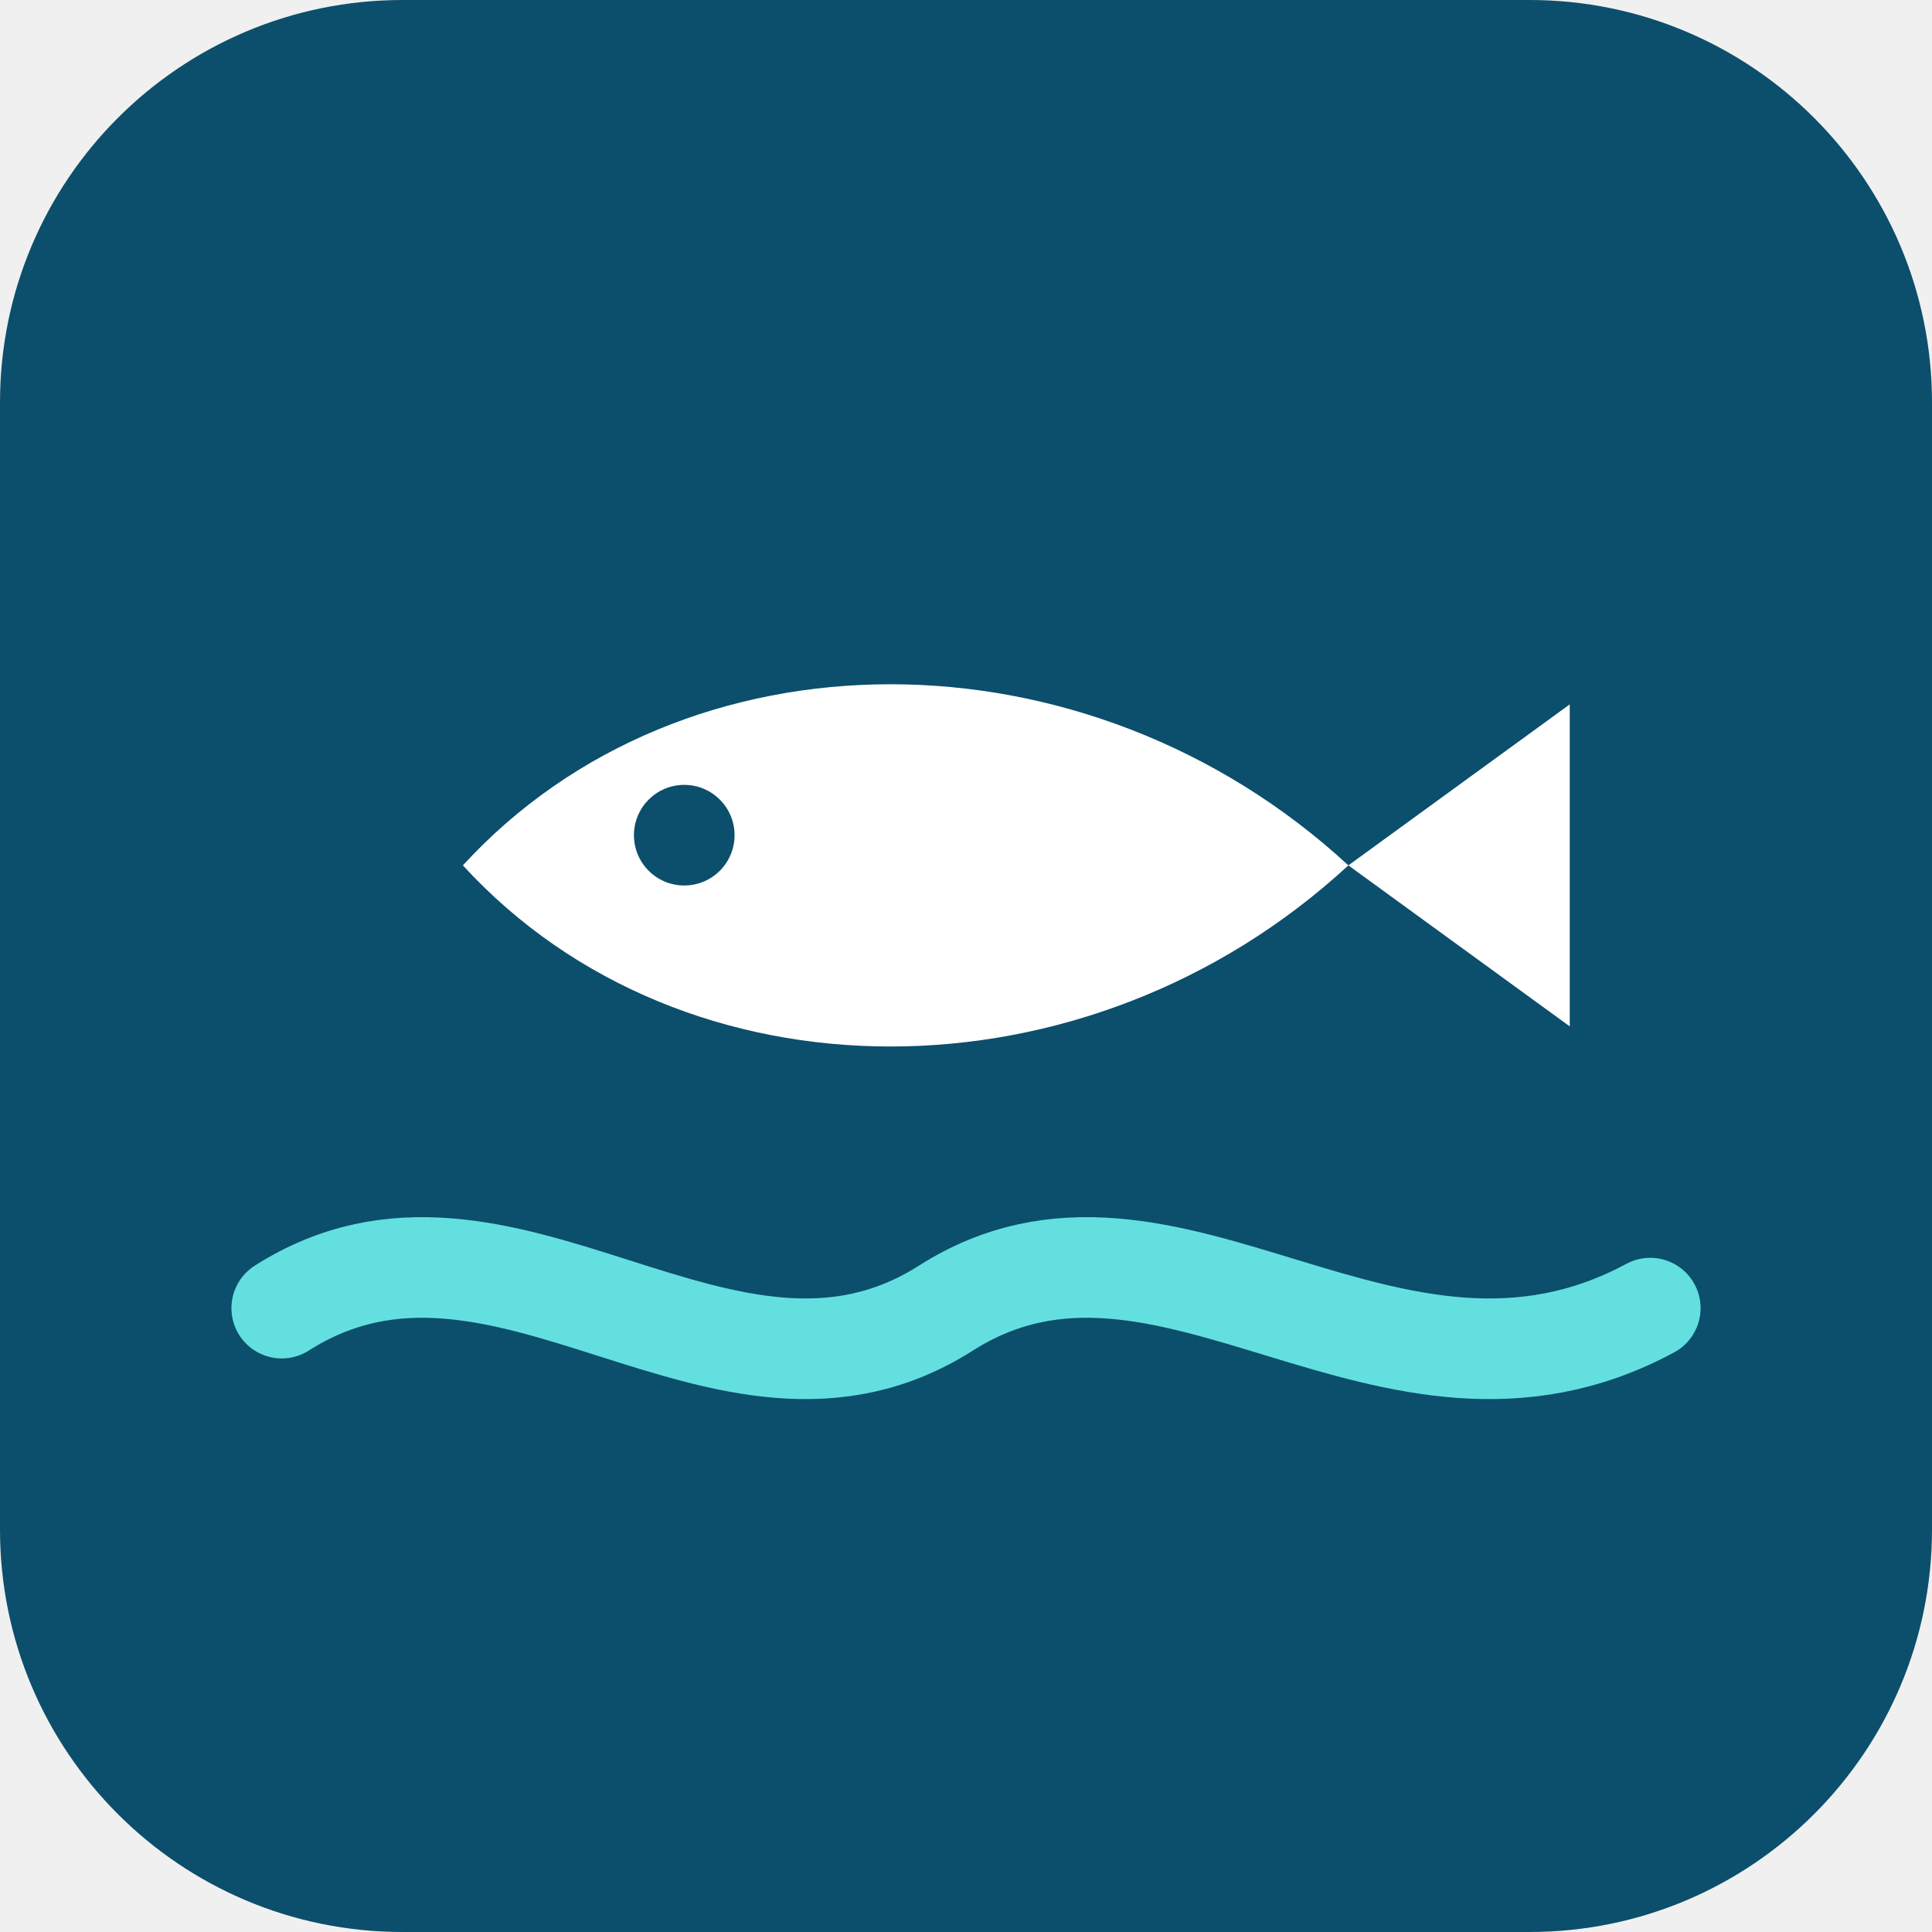
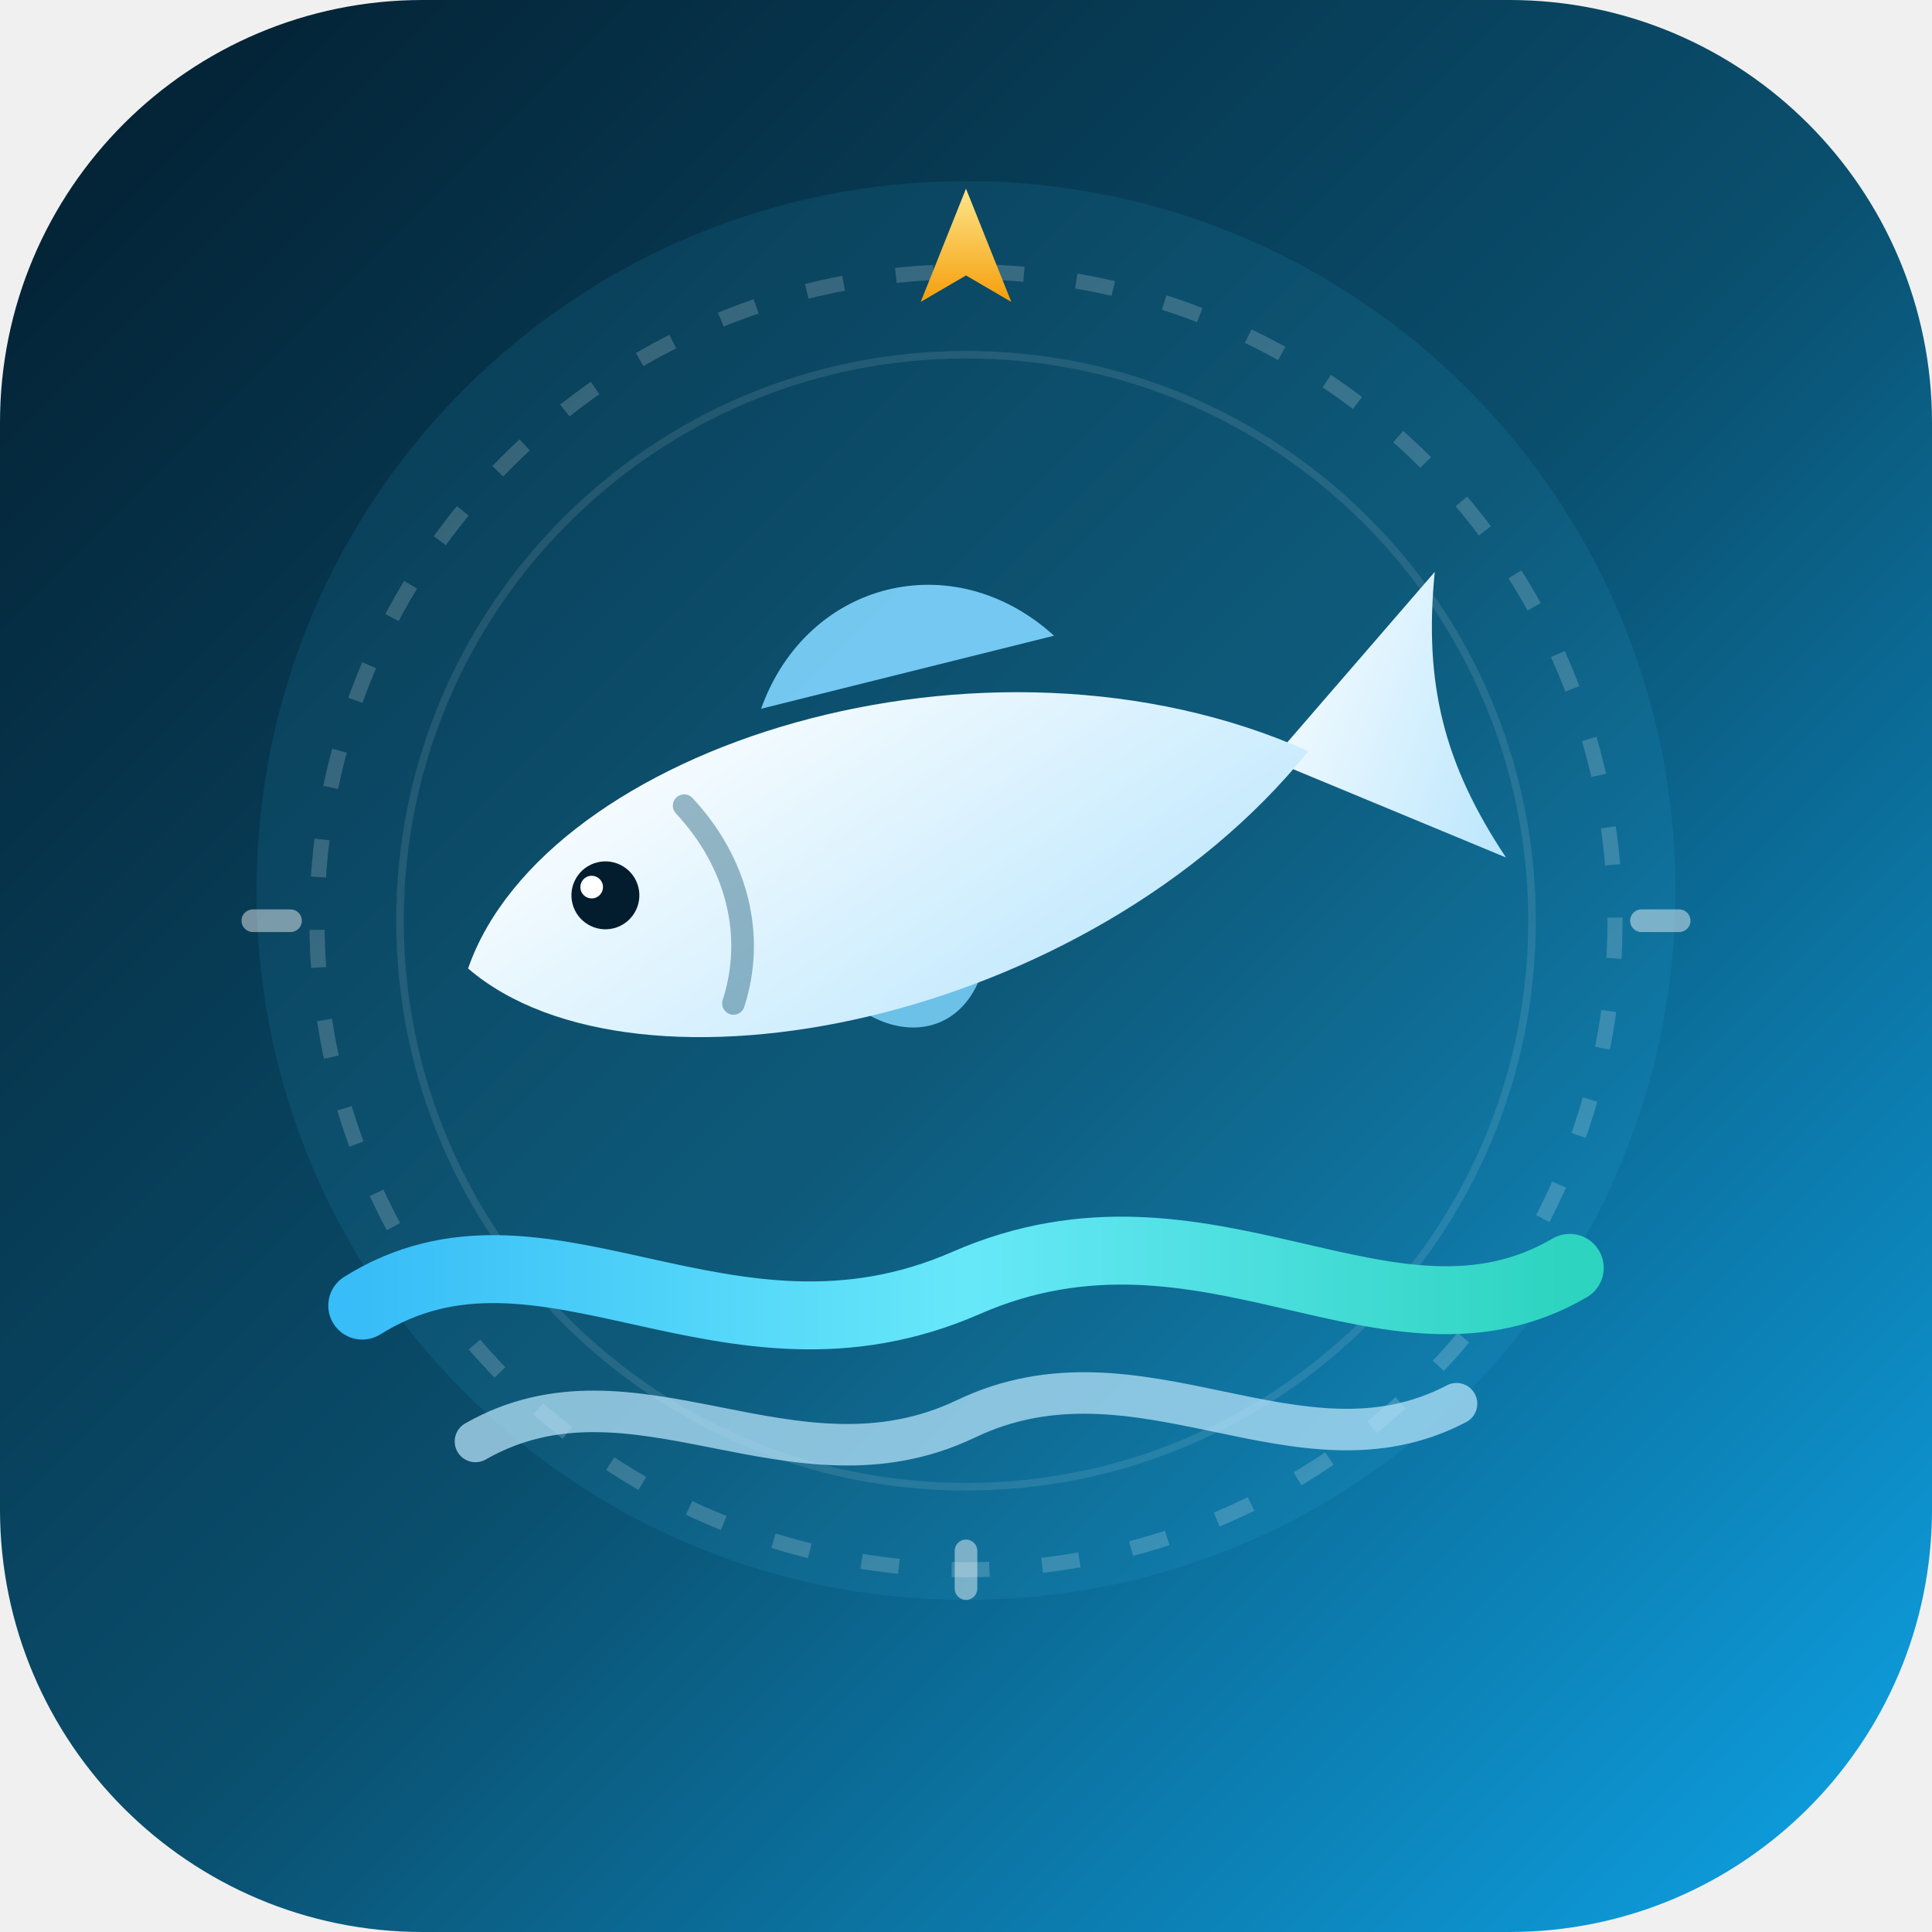
- <svg xmlns="http://www.w3.org/2000/svg" viewBox="0 0 192 192">
-   <rect width="192" height="192" rx="40" fill="#0b4f6c" />
-   <path d="M28 130c22-14 44 14 66 0s44 14 70 0" fill="none" stroke="#64dfdf" stroke-width="10" stroke-linecap="round" />
-   <path d="M46 86c22-24 62-24 88 0-26 24-66 24-88 0z" fill="#ffffff" />
-   <path d="M134 86l22-16v32z" fill="#ffffff" />
-   <circle cx="68" cy="83" r="5" fill="#0b4f6c" />
+ <svg xmlns="http://www.w3.org/2000/svg" viewBox="0 0 512 512">
+   <defs>
+     <linearGradient id="bgGrad" x1="0%" y1="0%" x2="100%" y2="100%">
+       <stop offset="0%" stop-color="#031d2e" />
+       <stop offset="52%" stop-color="#0a4f6e" />
+       <stop offset="100%" stop-color="#0ea5e9" />
+     </linearGradient>
+     <linearGradient id="fishGrad" x1="0%" y1="0%" x2="100%" y2="100%">
+       <stop offset="0%" stop-color="#ffffff" />
+       <stop offset="100%" stop-color="#bae6fd" />
+     </linearGradient>
+     <linearGradient id="waveGrad" x1="0%" y1="0%" x2="100%" y2="0%">
+       <stop offset="0%" stop-color="#38bdf8" />
+       <stop offset="50%" stop-color="#67e8f9" />
+       <stop offset="100%" stop-color="#2dd4bf" />
+     </linearGradient>
+     <linearGradient id="compassGold" x1="0%" y1="0%" x2="0%" y2="100%">
+       <stop offset="0%" stop-color="#fde68a" />
+       <stop offset="100%" stop-color="#f59e0b" />
+     </linearGradient>
+   </defs>
+   <rect width="512" height="512" rx="112" fill="url(#bgGrad)" />
+   <circle cx="256" cy="236" r="188" fill="#38bdf8" opacity="0.1" />
+   <circle cx="256" cy="244" r="172" fill="none" stroke="rgba(255,255,255,0.18)" stroke-width="4" stroke-dasharray="10 14" />
+   <circle cx="256" cy="244" r="150" fill="none" stroke="rgba(255,255,255,0.1)" stroke-width="2" />
+   <polygon points="256,50 268,80 256,73 244,80" fill="url(#compassGold)" />
+   <rect x="253" y="408" width="6" height="16" rx="3" fill="rgba(255,255,255,0.45)" />
+   <rect x="64" y="241" width="16" height="6" rx="3" fill="rgba(255,255,255,0.45)" />
+   <rect x="432" y="241" width="16" height="6" rx="3" fill="rgba(255,255,255,0.45)" />
+   <g transform="translate(256 232) rotate(-14) translate(-256 -232)">
+     <path d="M214 176 C234 146, 274 146, 294 176 Z" fill="#7dd3fc" opacity="0.92" />
+     <path d="M212 246 C222 272, 246 276, 256 254 Z" fill="#7dd3fc" opacity="0.85" />
+     <path d="M342 222 L396 184 C386 212, 386 234, 396 262 Z" fill="url(#fishGrad)" />
+     <path d="M122 224 C156 172, 278 164, 352 222 C278 278, 156 272, 122 224 Z" fill="url(#fishGrad)" />
+     <path d="M188 196 C198 214, 198 234, 188 250" fill="none" stroke="#0a4f6e" stroke-width="6" stroke-linecap="round" opacity="0.4" />
+     <circle cx="162" cy="214" r="9" fill="#031d2e" />
+     <circle cx="159" cy="211" r="3" fill="#ffffff" />
+   </g>
+   <path d="M96 346 C144 316, 192 368, 256 340 C320 312, 368 364, 416 336" fill="none" stroke="url(#waveGrad)" stroke-width="18" stroke-linecap="round" />
+   <path d="M126 382 C168 358, 210 398, 256 376 C302 354, 344 394, 386 372" fill="none" stroke="rgba(186,230,253,0.72)" stroke-width="11" stroke-linecap="round" />
</svg>
